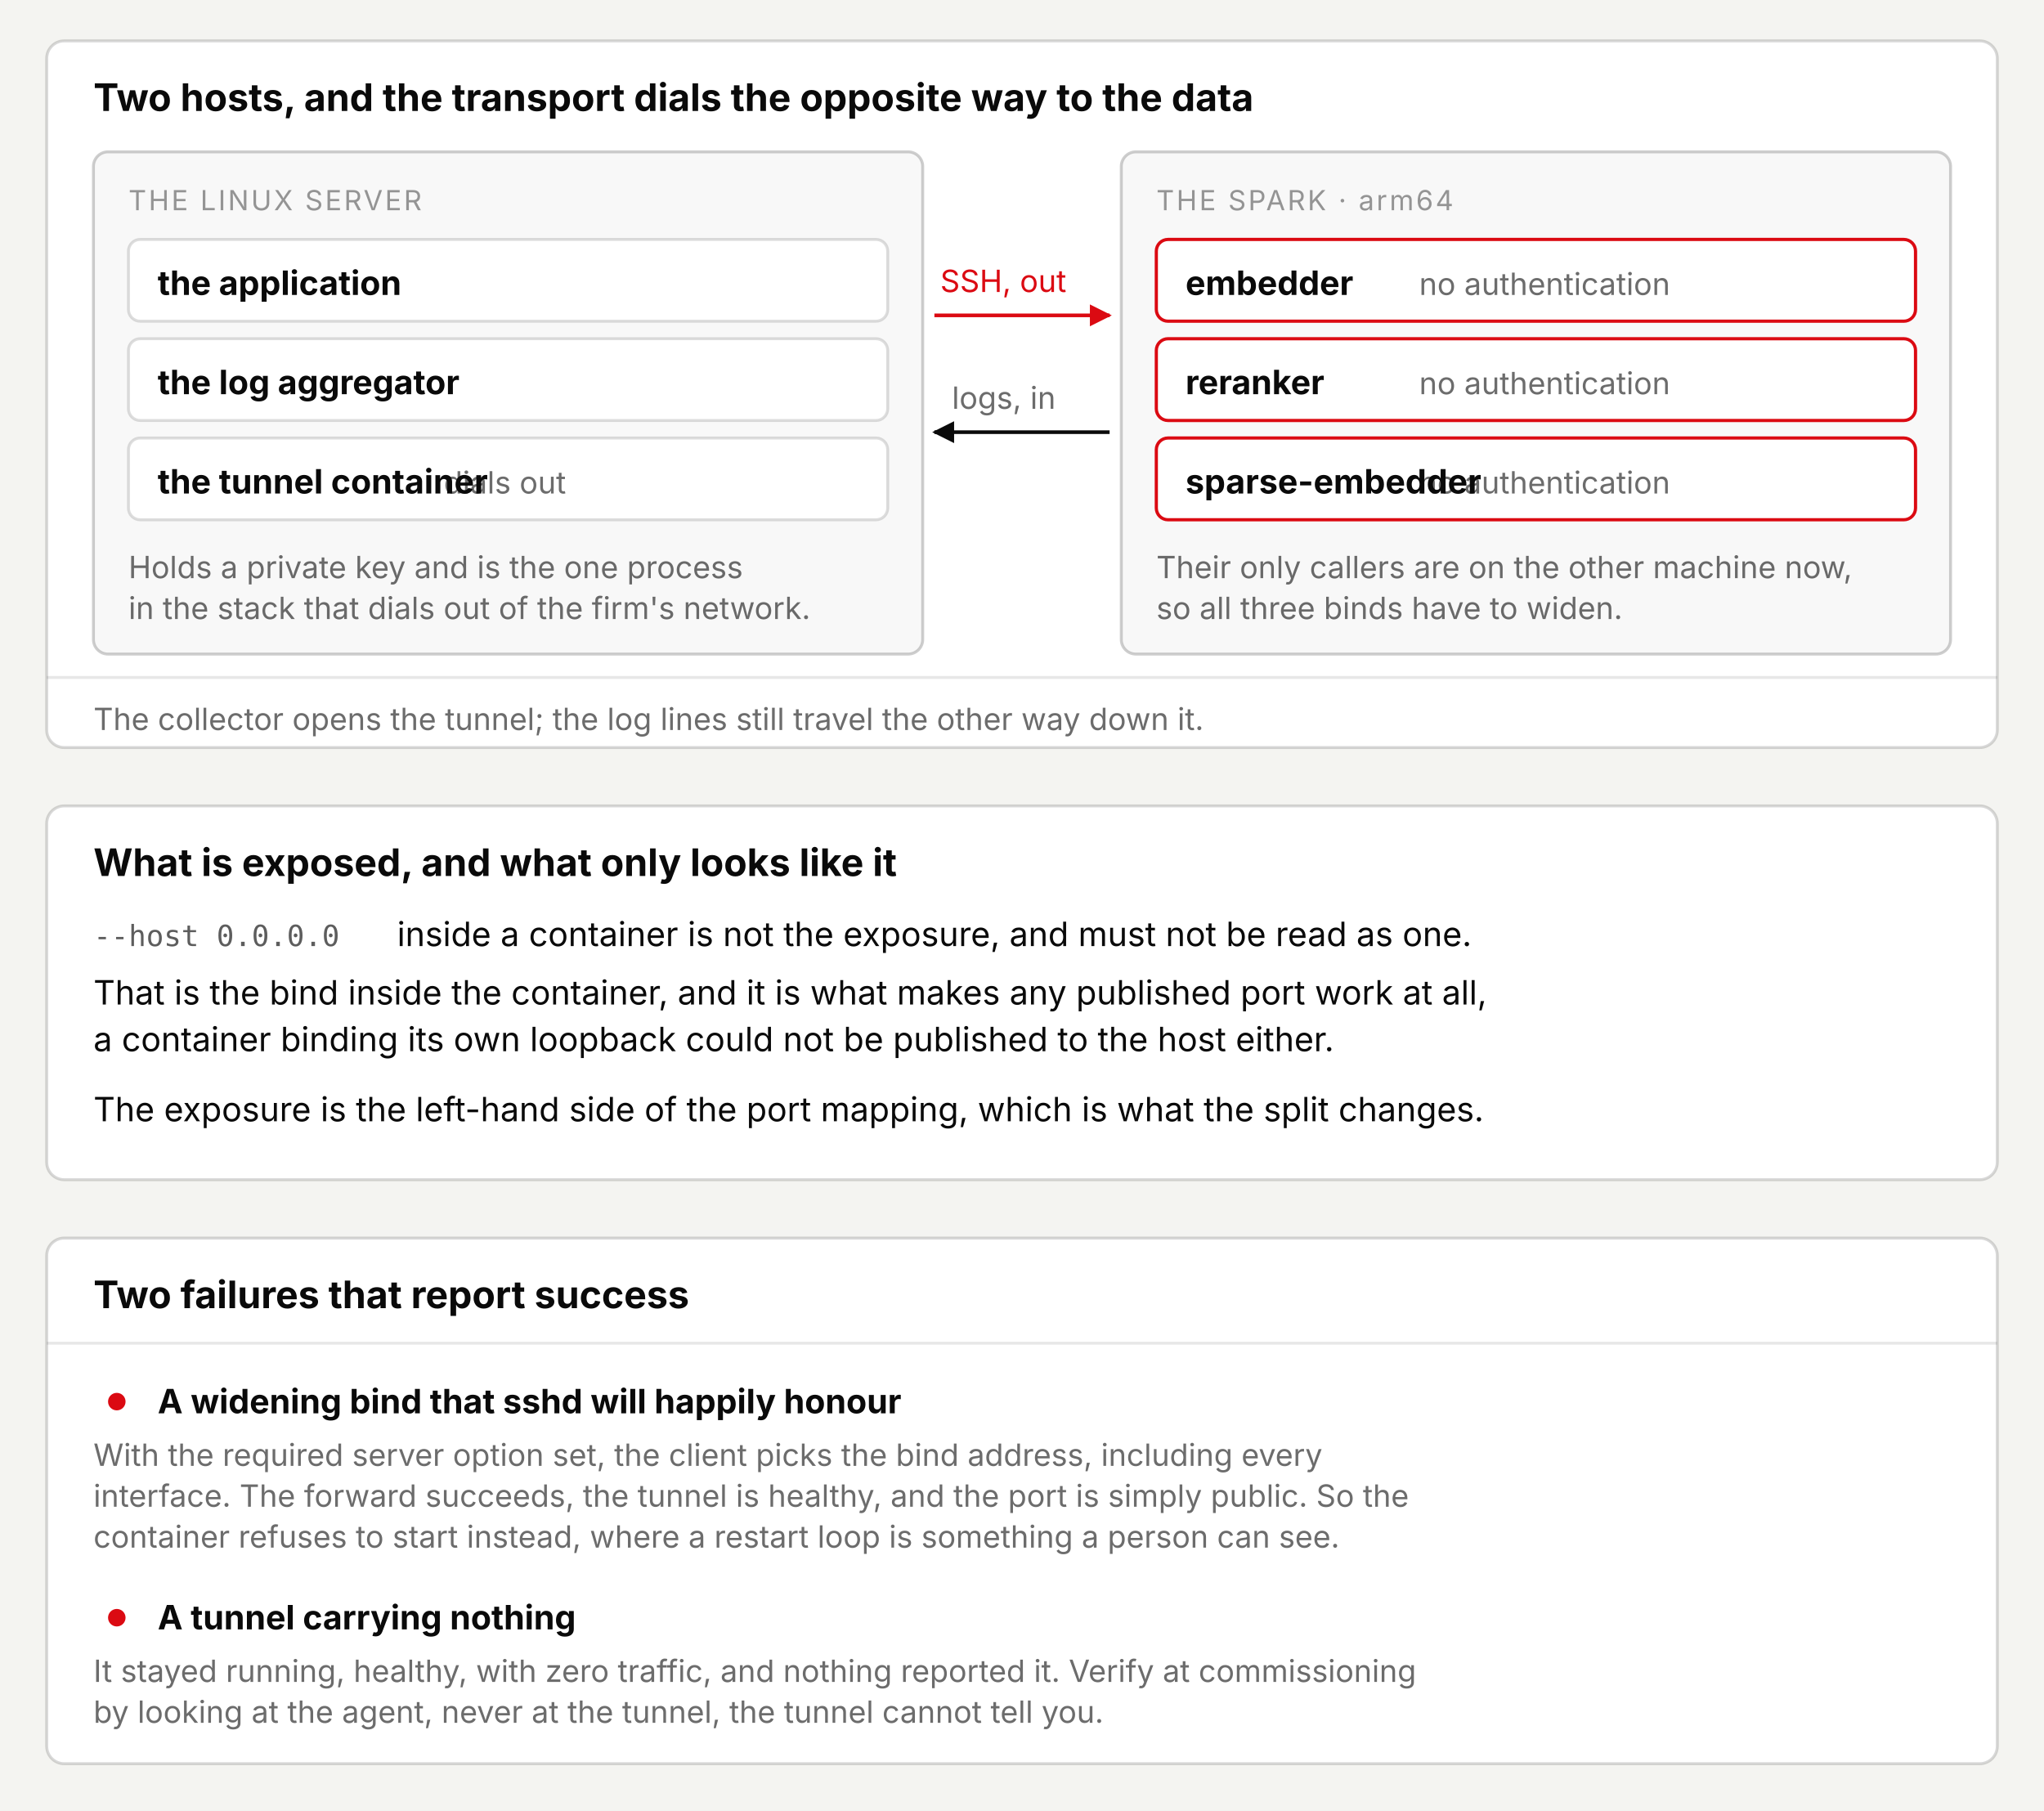
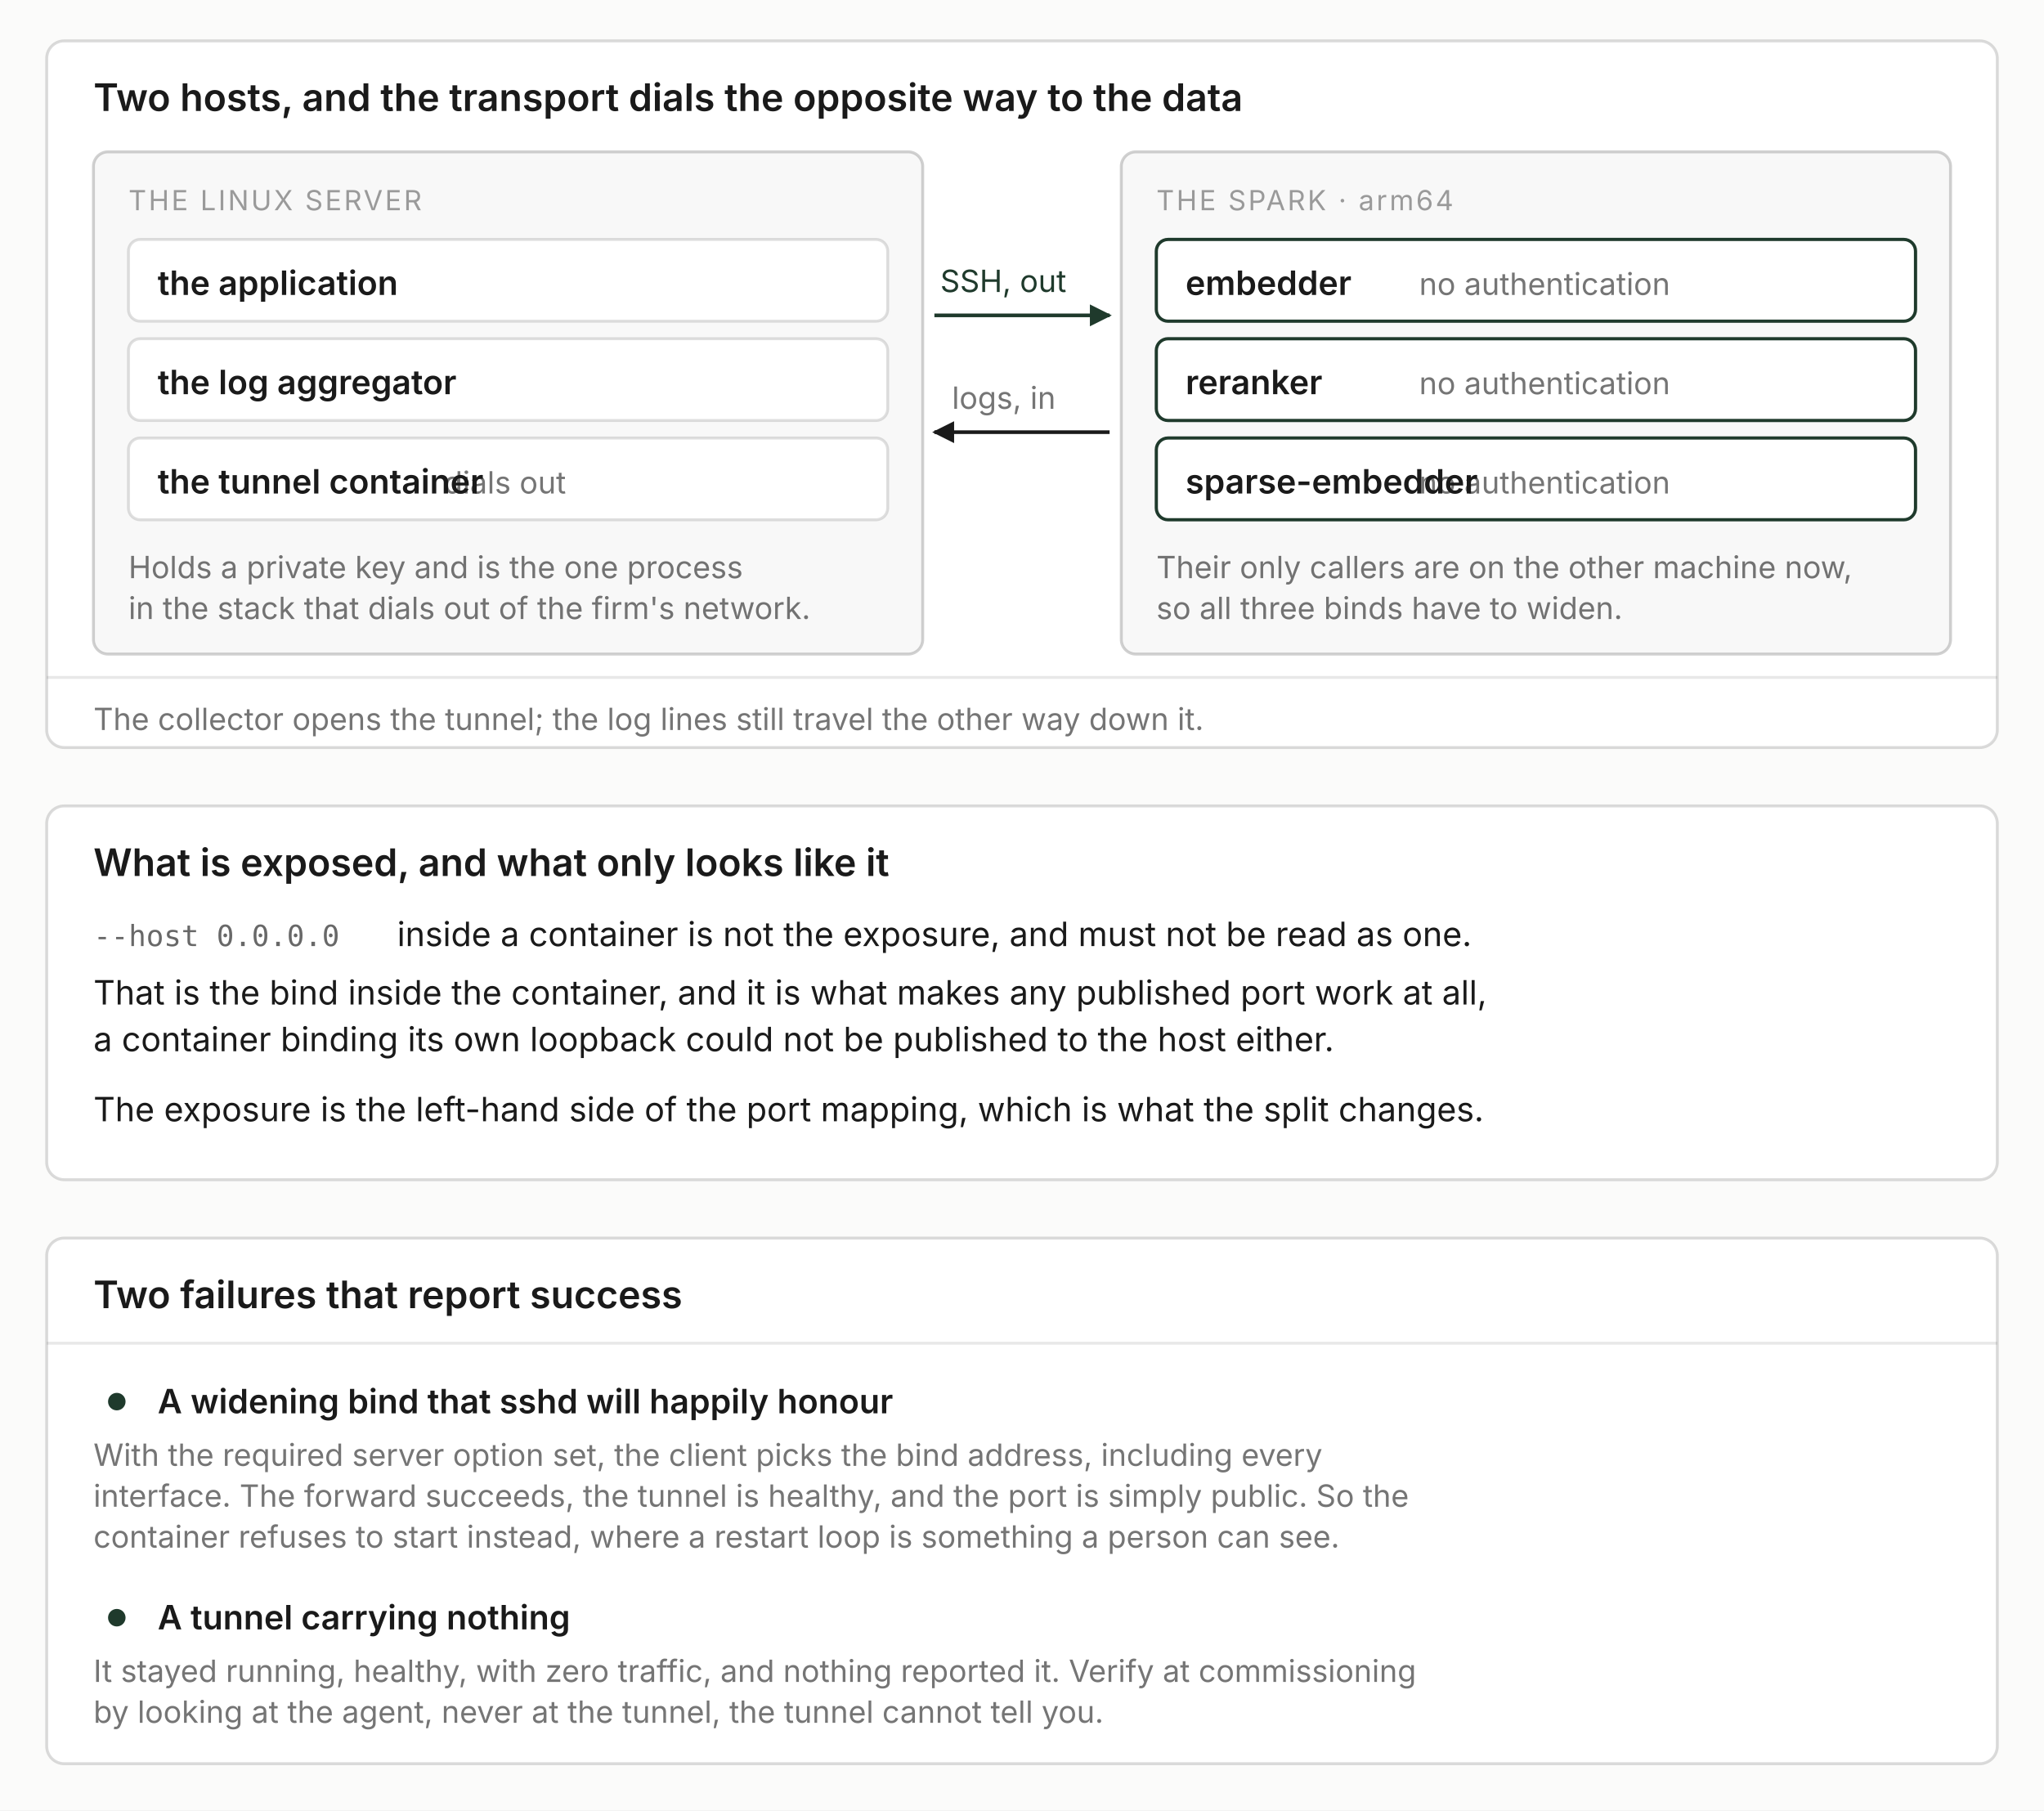
<svg xmlns="http://www.w3.org/2000/svg" viewBox="0 0 700 620" width="700" height="620" role="img">
  <style>
-     .bg  { fill: #f4f4f1; }
-     .card{ fill: #ffffff; stroke: rgb(10 10 10 / 0.16); stroke-width: 1; }
-     .host{ fill: rgb(10 10 10 / 0.03); stroke: rgb(10 10 10 / 0.2); stroke-width: 1; }
-     .svc { fill: #ffffff; stroke: rgb(10 10 10 / 0.14); stroke-width: 1; }
-     .noauth{ fill: #ffffff; stroke: #db0a12; stroke-width: 1.1; }
-     .rule{ stroke: rgb(10 10 10 / 0.1); stroke-width: 1; }
-     .t   { font-family: ui-sans-serif, -apple-system, "Segoe UI", system-ui, sans-serif; fill: #0a0a0a; }
-     .h   { font-size: 13px; font-weight: 700; }
-     .k   { font-size: 11.5px; font-weight: 700; }
-     .lbl { font-size: 9.5px; letter-spacing: 0.08em; fill: rgb(10 10 10 / 0.42); }
+     .bg  { fill: #fbfbfa; }
+     .card{ fill: #ffffff; stroke: rgb(26 26 26 / 0.16); stroke-width: 1; }
+     .host{ fill: rgb(26 26 26 / 0.03); stroke: rgb(26 26 26 / 0.2); stroke-width: 1; }
+     .svc { fill: #ffffff; stroke: rgb(26 26 26 / 0.14); stroke-width: 1; }
+     .noauth{ fill: #ffffff; stroke: #1f3a2c; stroke-width: 1.1; }
+     .rule{ stroke: rgb(26 26 26 / 0.1); stroke-width: 1; }
+     .t   { font-family: ui-sans-serif, -apple-system, "Segoe UI", system-ui, sans-serif; fill: #1a1a1a; }
+     .h   { font-size: 13px; font-weight: 600; }
+     .k   { font-size: 11.5px; font-weight: 600; }
+     .lbl { font-size: 9.5px; letter-spacing: 0.08em; fill: rgb(26 26 26 / 0.42); }
    .b   { font-size: 11.5px; }
-     .m   { font-family: ui-monospace, SFMono-Regular, Menlo, monospace; font-size: 10px; fill: rgb(10 10 10 / 0.66); }
-     .n   { font-size: 10.5px; fill: rgb(10 10 10 / 0.6); }
-     .red { fill: #db0a12; }
-     .ln  { stroke: #0a0a0a; stroke-width: 1.25; fill: none; }
-     .lnr { stroke: #db0a12; stroke-width: 1.25; fill: none; }
+     .m   { font-family: ui-monospace, SFMono-Regular, Menlo, monospace; font-size: 10px; fill: rgb(26 26 26 / 0.66); }
+     .n   { font-size: 10.5px; fill: rgb(26 26 26 / 0.6); }
+     .acc { fill: #1f3a2c; }
+     .ln  { stroke: #1a1a1a; stroke-width: 1.25; fill: none; }
+     .lnr { stroke: #1f3a2c; stroke-width: 1.25; fill: none; }
  </style>
  <defs>
    <marker id="a" viewBox="0 0 10 10" refX="9" refY="5" markerWidth="6" markerHeight="6" orient="auto-start-reverse">
-       <path d="M 0 0 L 10 5 L 0 10 z" fill="#0a0a0a" />
+       <path d="M 0 0 L 10 5 L 0 10 z" fill="#1a1a1a" />
    </marker>
    <marker id="ar" viewBox="0 0 10 10" refX="9" refY="5" markerWidth="6" markerHeight="6" orient="auto-start-reverse">
-       <path d="M 0 0 L 10 5 L 0 10 z" fill="#db0a12" />
+       <path d="M 0 0 L 10 5 L 0 10 z" fill="#1f3a2c" />
    </marker>
  </defs>
  <rect class="bg" x="0" y="0" width="700" height="620" />
  <rect class="card" x="16" y="14" width="668" height="242" rx="6" />
  <text class="t h" x="32" y="38">Two hosts, and the transport dials the opposite way to the data</text>
  <rect class="host" x="32" y="52" width="284" height="172" rx="5" />
  <text class="t lbl" x="44" y="72">THE LINUX SERVER</text>
  <rect class="svc" x="44" y="82" width="260" height="28" rx="4" />
  <text class="t k" x="54" y="101">the application</text>
  <rect class="svc" x="44" y="116" width="260" height="28" rx="4" />
  <text class="t k" x="54" y="135">the log aggregator</text>
  <rect class="svc" x="44" y="150" width="260" height="28" rx="4" />
  <text class="t k" x="54" y="169">the tunnel container</text>
  <text class="t n" x="152" y="169">dials out</text>
  <text class="t n" x="44" y="198">Holds a private key and is the one process</text>
  <text class="t n" x="44" y="212">in the stack that dials out of the firm's network.</text>
  <rect class="host" x="384" y="52" width="284" height="172" rx="5" />
  <text class="t lbl" x="396" y="72">THE SPARK · arm64</text>
  <rect class="noauth" x="396" y="82" width="260" height="28" rx="4" />
  <text class="t k" x="406" y="101">embedder</text>
  <text class="t n" x="486" y="101">no authentication</text>
  <rect class="noauth" x="396" y="116" width="260" height="28" rx="4" />
  <text class="t k" x="406" y="135">reranker</text>
  <text class="t n" x="486" y="135">no authentication</text>
  <rect class="noauth" x="396" y="150" width="260" height="28" rx="4" />
  <text class="t k" x="406" y="169">sparse-embedder</text>
  <text class="t n" x="486" y="169">no authentication</text>
  <text class="t n" x="396" y="198">Their only callers are on the other machine now,</text>
  <text class="t n" x="396" y="212">so all three binds have to widen.</text>
  <path class="lnr" d="M 320 108 L 380 108" marker-end="url(#ar)" />
-   <text class="t n red" x="322" y="100">SSH, out</text>
+   <text class="t n acc" x="322" y="100">SSH, out</text>
  <path class="ln" d="M 380 148 L 320 148" marker-end="url(#a)" />
  <text class="t n" x="326" y="140">logs, in</text>
  <line class="rule" x1="16" y1="232" x2="684" y2="232" />
  <text class="t n" x="32" y="250">The collector opens the tunnel; the log lines still travel the other way down it.</text>
  <rect class="card" x="16" y="276" width="668" height="128" rx="6" />
  <text class="t h" x="32" y="300">What is exposed, and what only looks like it</text>
  <text class="t m" x="32" y="324">--host 0.0.0.0</text>
  <text class="t b" x="136" y="324">inside a container is not the exposure, and must not be read as one.</text>
  <text class="t b" x="32" y="344">That is the bind inside the container, and it is what makes any published port work at all,</text>
  <text class="t b" x="32" y="360">a container binding its own loopback could not be published to the host either.</text>
  <text class="t b" x="32" y="384">The exposure is the left-hand side of the port mapping, which is what the split changes.</text>
  <rect class="card" x="16" y="424" width="668" height="180" rx="6" />
  <text class="t h" x="32" y="448">Two failures that report success</text>
  <line class="rule" x1="16" y1="460" x2="684" y2="460" />
-   <circle cx="40" cy="480" r="3" class="red" />
+   <circle cx="40" cy="480" r="3" class="acc" />
  <text class="t k" x="54" y="484">A widening bind that sshd will happily honour</text>
  <text class="t n" x="32" y="502">With the required server option set, the client picks the bind address, including every</text>
  <text class="t n" x="32" y="516">interface. The forward succeeds, the tunnel is healthy, and the port is simply public. So the</text>
  <text class="t n" x="32" y="530">container refuses to start instead, where a restart loop is something a person can see.</text>
-   <circle cx="40" cy="554" r="3" class="red" />
+   <circle cx="40" cy="554" r="3" class="acc" />
  <text class="t k" x="54" y="558">A tunnel carrying nothing</text>
  <text class="t n" x="32" y="576">It stayed running, healthy, with zero traffic, and nothing reported it. Verify at commissioning</text>
  <text class="t n" x="32" y="590">by looking at the agent, never at the tunnel, the tunnel cannot tell you.</text>
</svg>
